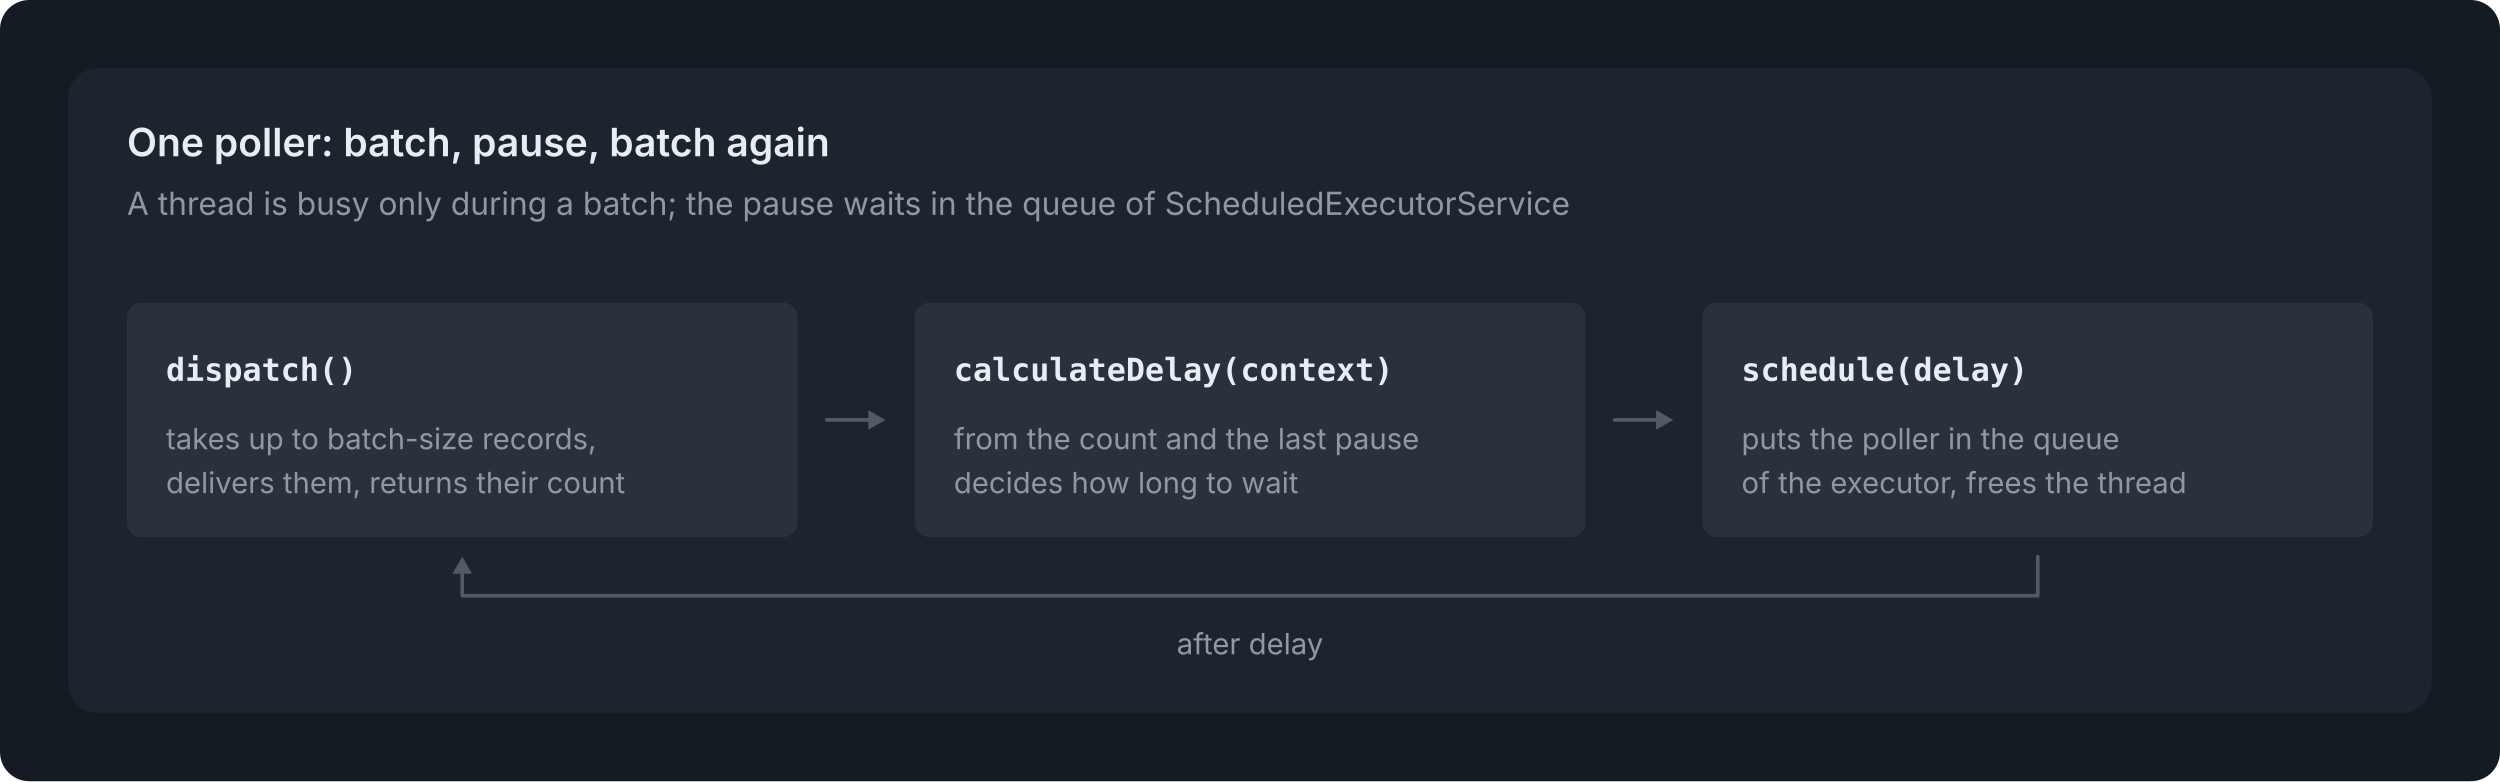
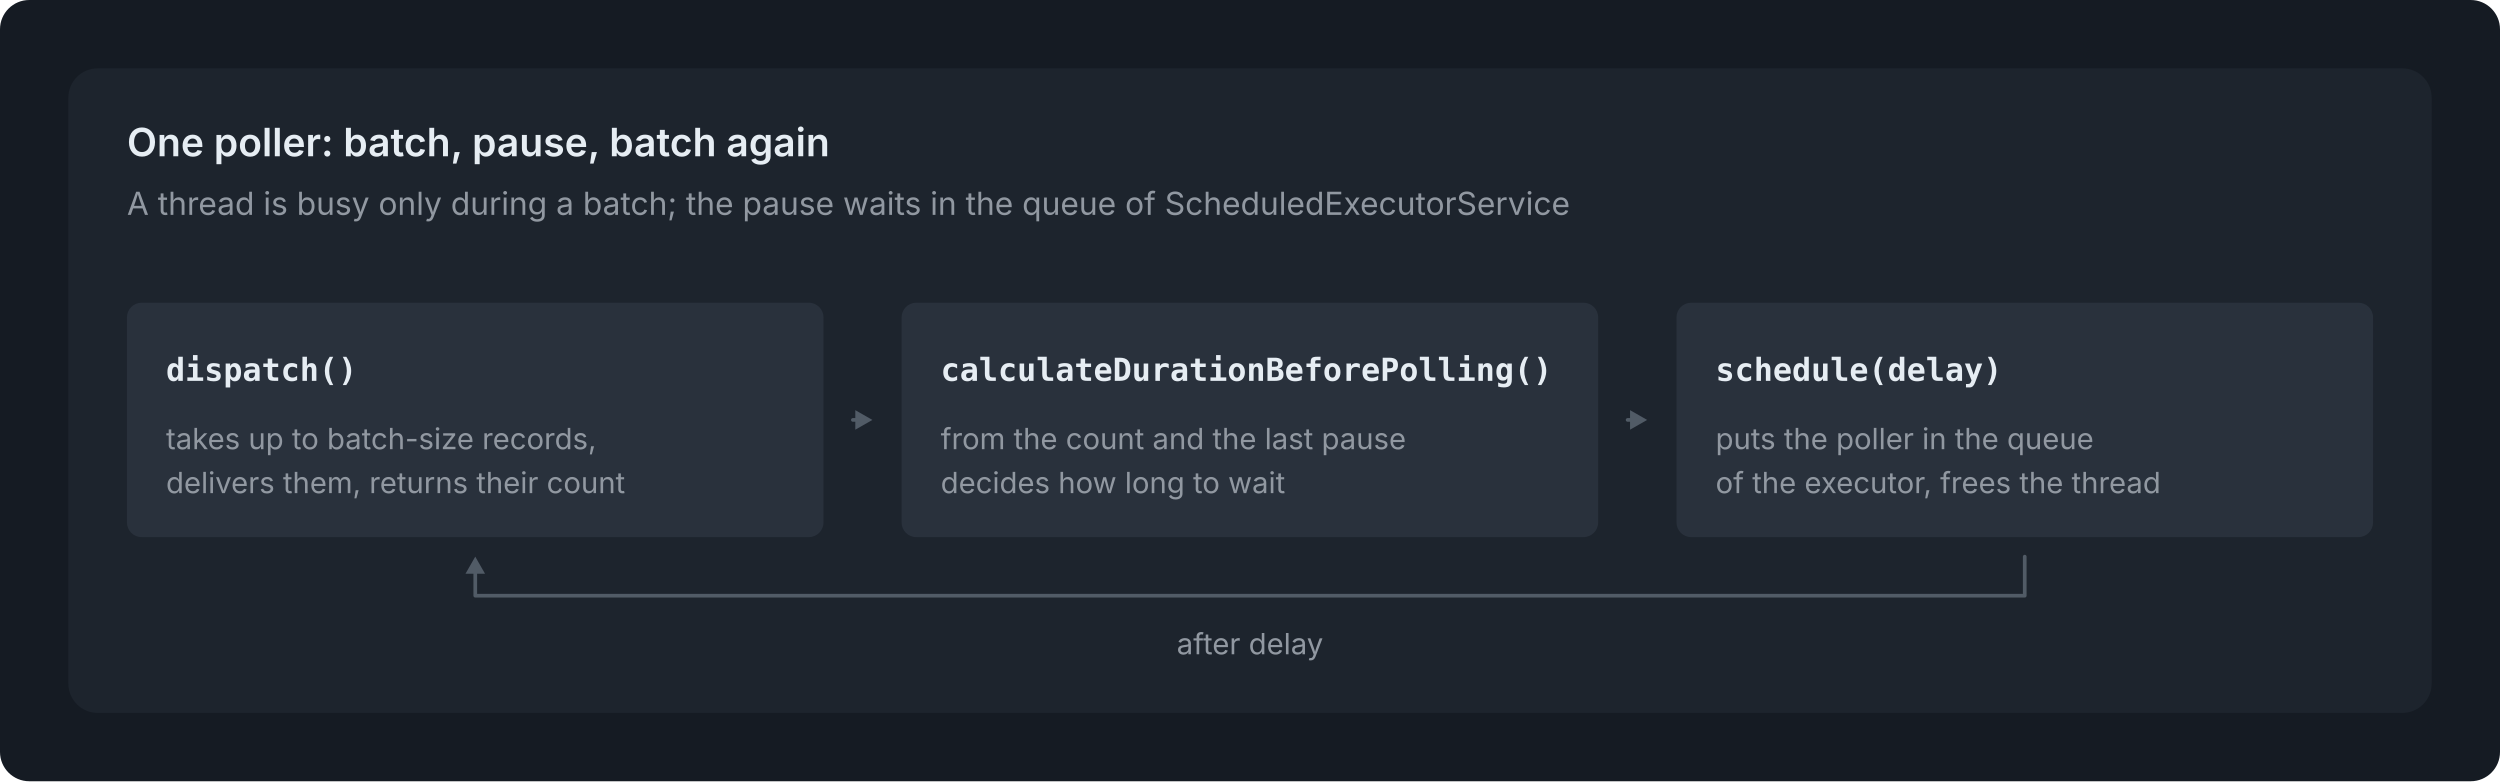
<svg xmlns="http://www.w3.org/2000/svg" viewBox="0 0 1024 320" width="1024" height="320" role="img">
  <rect width="1024" height="320" rx="12" fill="#151B23" />
  <g transform="translate(12,12)">
    <rect x="16" y="16" width="968" height="264" rx="12" fill="#1D242D" />
    <text x="40.0" y="52.0" font-family="-apple-system, BlinkMacSystemFont, 'Segoe UI', Inter, Helvetica, Arial, sans-serif" font-size="16" font-weight="600" fill="#E6EDF3" text-anchor="start">One poller: batch, pause, batch again</text>
    <text x="40.0" y="76.0" font-family="-apple-system, BlinkMacSystemFont, 'Segoe UI', Inter, Helvetica, Arial, sans-serif" font-size="13" font-weight="400" fill="#9198A1" text-anchor="start">A thread is busy only during a batch; the pause waits in the queue of ScheduledExecutorService</text>
-     <rect x="40.0" y="112.0" width="274.7" height="96.0" rx="6" fill="#29313C" />
+     <rect x="40.0" y="112.0" width="285.3" height="96.0" rx="6" fill="#29313C" />
    <text x="56.0" y="144.0" font-family="ui-monospace, SFMono-Regular, 'SF Mono', Menlo, Consolas, monospace" font-size="13" font-weight="600" fill="#E6EDF3" text-anchor="start">dispatch()</text>
    <text x="56.0" y="172.0" font-family="-apple-system, BlinkMacSystemFont, 'Segoe UI', Inter, Helvetica, Arial, sans-serif" font-size="12" font-weight="400" fill="#9198A1" text-anchor="start">takes up to batch-size records,</text>
    <text x="56.0" y="190.0" font-family="-apple-system, BlinkMacSystemFont, 'Segoe UI', Inter, Helvetica, Arial, sans-serif" font-size="12" font-weight="400" fill="#9198A1" text-anchor="start">delivers them, returns their count</text>
-     <path d="M326.667,160.0 L344.667,160.0" stroke="#515B66" stroke-width="1.5" fill="none" stroke-linecap="round" stroke-linejoin="round" />
-     <path d="M343.667,156.0 L350.667,160.0 L343.667,164.0 Z" fill="#515B66" />
-     <rect x="362.7" y="112.0" width="274.7" height="96.0" rx="6" fill="#29313C" />
-     <text x="378.7" y="144.0" font-family="ui-monospace, SFMono-Regular, 'SF Mono', Menlo, Consolas, monospace" font-size="13" font-weight="600" fill="#E6EDF3" text-anchor="start">calculateDelay(context)</text>
-     <text x="378.7" y="172.0" font-family="-apple-system, BlinkMacSystemFont, 'Segoe UI', Inter, Helvetica, Arial, sans-serif" font-size="12" font-weight="400" fill="#9198A1" text-anchor="start">from the count and the last pause</text>
-     <text x="378.7" y="190.0" font-family="-apple-system, BlinkMacSystemFont, 'Segoe UI', Inter, Helvetica, Arial, sans-serif" font-size="12" font-weight="400" fill="#9198A1" text-anchor="start">decides how long to wait</text>
-     <path d="M649.333,160.0 L667.333,160.0" stroke="#515B66" stroke-width="1.5" fill="none" stroke-linecap="round" stroke-linejoin="round" />
-     <path d="M666.333,156.0 L673.333,160.0 L666.333,164.0 Z" fill="#515B66" />
-     <rect x="685.3" y="112.0" width="274.7" height="96.0" rx="6" fill="#29313C" />
-     <text x="701.3" y="144.0" font-family="ui-monospace, SFMono-Regular, 'SF Mono', Menlo, Consolas, monospace" font-size="13" font-weight="600" fill="#E6EDF3" text-anchor="start">schedule(delay)</text>
-     <text x="701.3" y="172.0" font-family="-apple-system, BlinkMacSystemFont, 'Segoe UI', Inter, Helvetica, Arial, sans-serif" font-size="12" font-weight="400" fill="#9198A1" text-anchor="start">puts the poller in the queue</text>
-     <text x="701.3" y="190.0" font-family="-apple-system, BlinkMacSystemFont, 'Segoe UI', Inter, Helvetica, Arial, sans-serif" font-size="12" font-weight="400" fill="#9198A1" text-anchor="start">of the executor, frees the thread</text>
-     <path d="M822.667,216 L822.667,232 L177.333,232 L177.333,222" stroke="#515B66" stroke-width="1.5" fill="none" stroke-linecap="round" stroke-linejoin="round" />
-     <path d="M173.333,223 L177.333,216 L181.333,223 Z" fill="#515B66" />
+     <path d="M337.333,160.0 L339.333,160.0" stroke="#515B66" stroke-width="1.5" fill="none" stroke-linecap="round" stroke-linejoin="round" />
+     <path d="M338.333,156.0 L345.333,160.0 L338.333,164.0 Z" fill="#515B66" />
+     <rect x="357.3" y="112.0" width="285.3" height="96.0" rx="6" fill="#29313C" />
+     <text x="373.3" y="144.0" font-family="ui-monospace, SFMono-Regular, 'SF Mono', Menlo, Consolas, monospace" font-size="13" font-weight="600" fill="#E6EDF3" text-anchor="start">calculateDurationBeforePolling()</text>
+     <text x="373.3" y="172.0" font-family="-apple-system, BlinkMacSystemFont, 'Segoe UI', Inter, Helvetica, Arial, sans-serif" font-size="12" font-weight="400" fill="#9198A1" text-anchor="start">from the count and the last pause</text>
+     <text x="373.3" y="190.0" font-family="-apple-system, BlinkMacSystemFont, 'Segoe UI', Inter, Helvetica, Arial, sans-serif" font-size="12" font-weight="400" fill="#9198A1" text-anchor="start">decides how long to wait</text>
+     <path d="M654.667,160.0 L656.667,160.0" stroke="#515B66" stroke-width="1.5" fill="none" stroke-linecap="round" stroke-linejoin="round" />
+     <path d="M655.667,156.0 L662.667,160.0 L655.667,164.0 Z" fill="#515B66" />
+     <rect x="674.7" y="112.0" width="285.3" height="96.0" rx="6" fill="#29313C" />
+     <text x="690.7" y="144.0" font-family="ui-monospace, SFMono-Regular, 'SF Mono', Menlo, Consolas, monospace" font-size="13" font-weight="600" fill="#E6EDF3" text-anchor="start">schedule(delay)</text>
+     <text x="690.7" y="172.0" font-family="-apple-system, BlinkMacSystemFont, 'Segoe UI', Inter, Helvetica, Arial, sans-serif" font-size="12" font-weight="400" fill="#9198A1" text-anchor="start">puts the poller in the queue</text>
+     <text x="690.7" y="190.0" font-family="-apple-system, BlinkMacSystemFont, 'Segoe UI', Inter, Helvetica, Arial, sans-serif" font-size="12" font-weight="400" fill="#9198A1" text-anchor="start">of the executor, frees the thread</text>
+     <path d="M817.333,216 L817.333,232 L182.667,232 L182.667,222" stroke="#515B66" stroke-width="1.5" fill="none" stroke-linecap="round" stroke-linejoin="round" />
+     <path d="M178.667,223 L182.667,216 L186.667,223 Z" fill="#515B66" />
    <text x="500.0" y="256.0" font-family="-apple-system, BlinkMacSystemFont, 'Segoe UI', Inter, Helvetica, Arial, sans-serif" font-size="12" font-weight="400" fill="#9198A1" text-anchor="middle">after delay</text>
  </g>
</svg>
